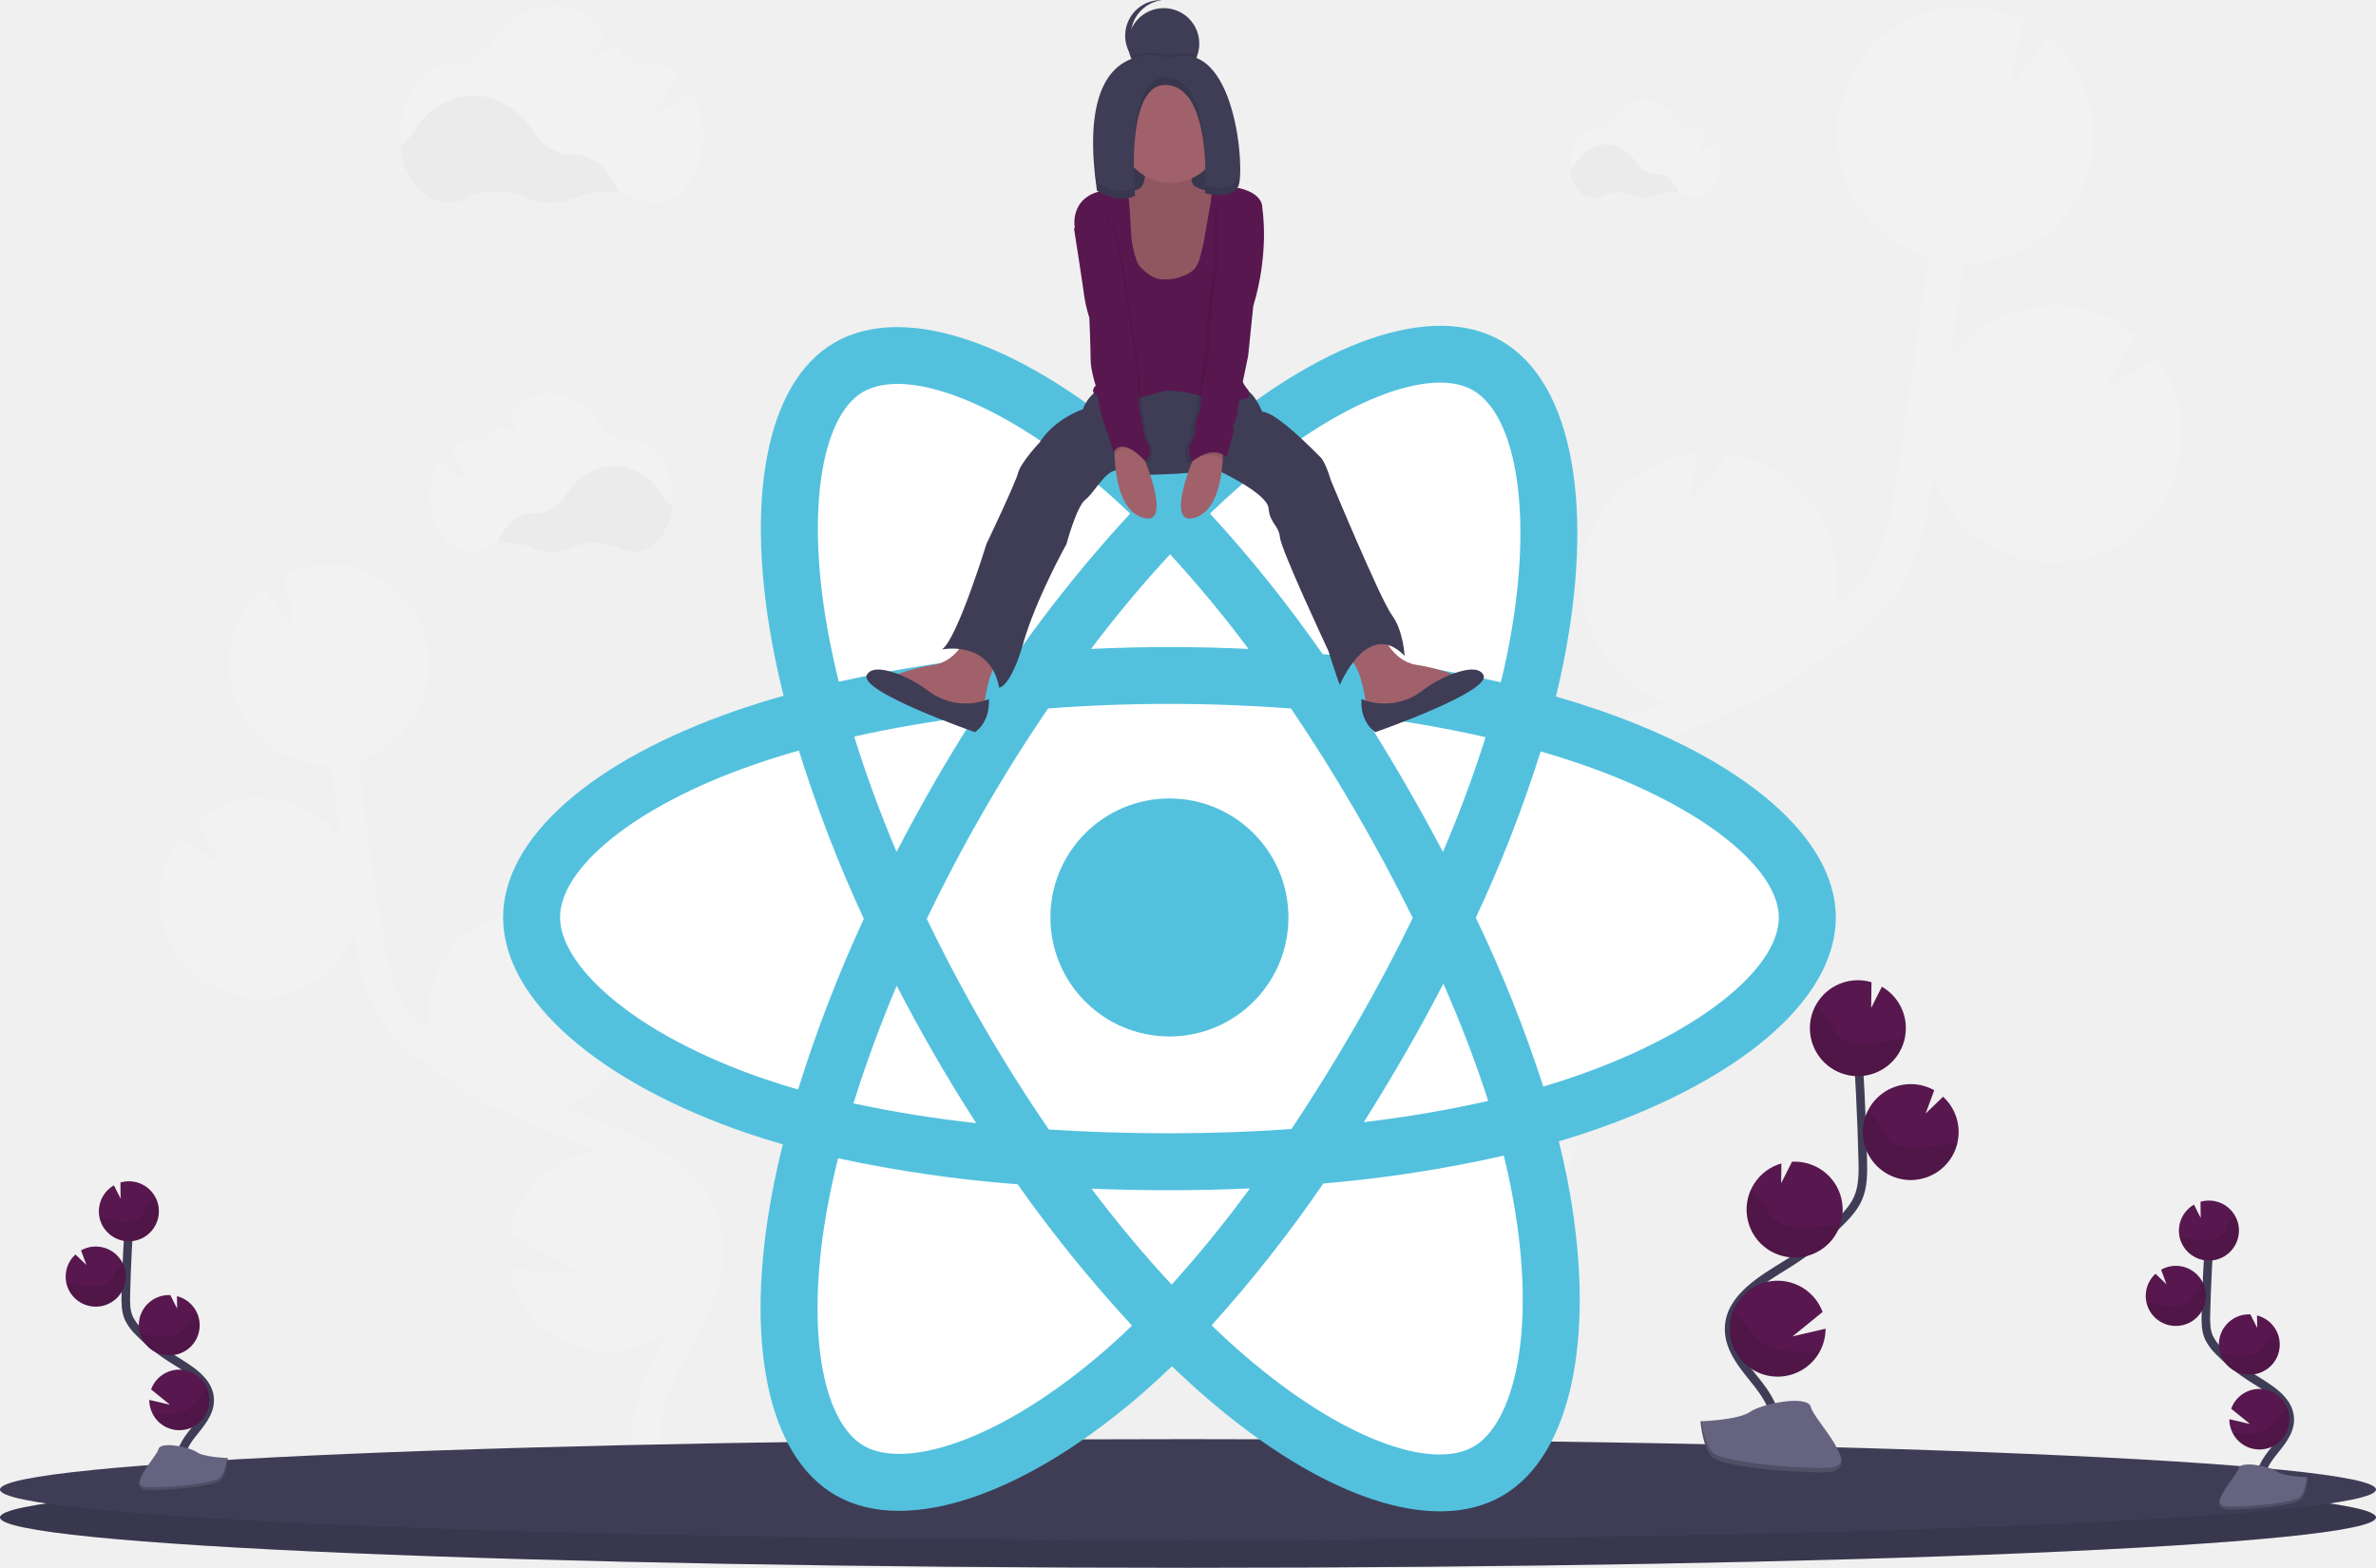
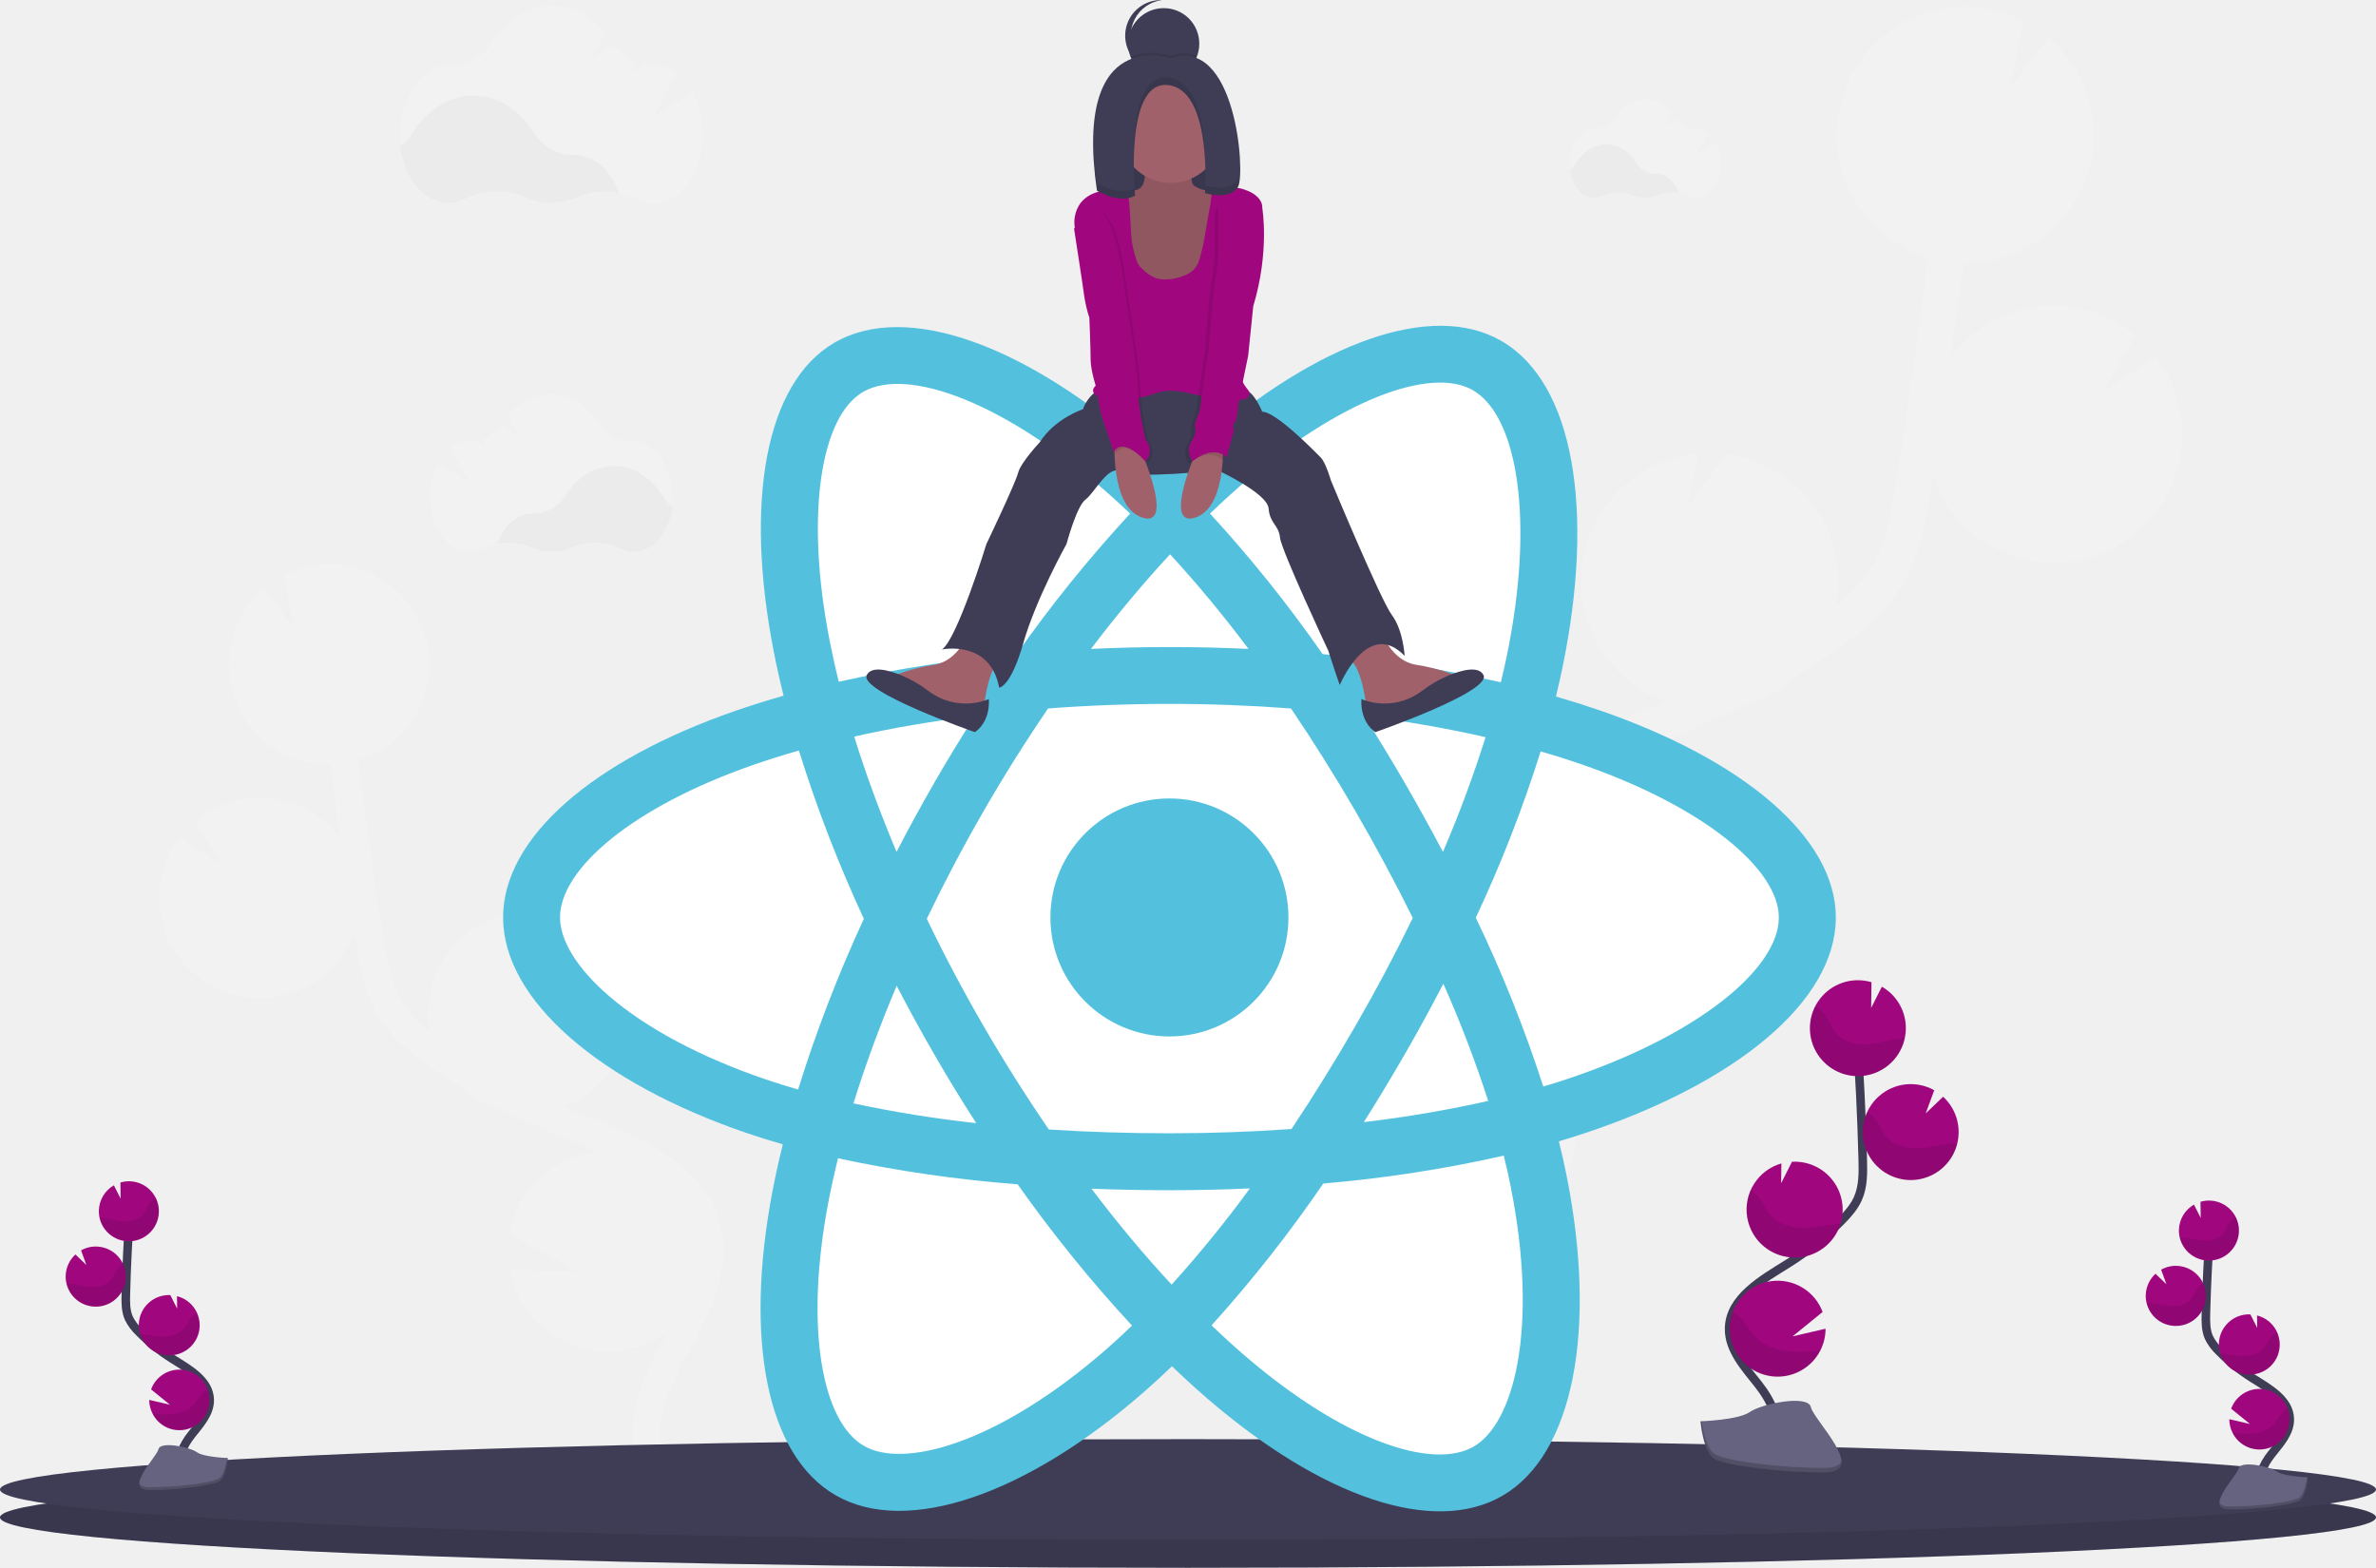
<svg xmlns="http://www.w3.org/2000/svg" id="a75d69e6-d07c-4db3-9c83-72b2470e5561" data-name="Layer 1" width="1108" height="731.18" viewBox="0 0 1108 731.18">
  <path d="M813.68,415.2l6.89-2.7c.66-.26,1.31-.54,2-.81a59.85,59.85,0,0,1,15.28-115.77l-4.8,24.2,18.22-23.92.16,0a59.87,59.87,0,0,1,51.16,67.45c-.15,1.13-.39,2.23-.6,3.34,5.61-4.43,10.87-9.32,14.81-15,8-11.54,10.71-25.76,13.47-43.17,5.47-34.48,10.4-69.34,14.84-104.18a59.83,59.83,0,0,1-42-65.36c.25-1.82.6-3.59,1-5.34.1-.44.2-.88.31-1.31.43-1.69.91-3.35,1.47-5,.09-.27.21-.52.3-.78.5-1.37,1-2.72,1.65-4,.22-.5.44-1,.67-1.47.69-1.43,1.42-2.83,2.22-4.19.27-.45.56-.88.83-1.33.62-1,1.27-2,1.94-2.93.36-.5.71-1,1.08-1.49l.27-.39,0,0a59.81,59.81,0,0,1,74.64-17l-6.24,31.49,18-23.64a59.5,59.5,0,0,1,16.32,68.62h.07c-.17.4-.38.78-.55,1.18-.33.74-.67,1.47-1,2.2-.46.93-1,1.84-1.45,2.74-.38.68-.75,1.36-1.16,2-.59,1-1.23,1.9-1.87,2.83-.38.54-.73,1.1-1.12,1.63-1,1.39-2.12,2.72-3.26,4-.4.45-.83.86-1.25,1.3-.81.86-1.62,1.71-2.48,2.52-.53.5-1.09,1-1.64,1.46-.79.7-1.6,1.38-2.43,2-.59.47-1.19.92-1.79,1.36-.87.63-1.75,1.22-2.64,1.81-.6.39-1.2.78-1.81,1.15-1,.61-2.05,1.17-3.1,1.72-.53.27-1,.57-1.59.83-1.58.77-3.2,1.48-4.85,2.11-.31.12-.64.21-.95.32-1.38.5-2.77,1-4.18,1.35-.61.17-1.23.31-1.85.46-1.15.28-2.31.54-3.48.76q-1,.18-2.07.33c-1.15.17-2.31.3-3.48.4-.69.06-1.37.12-2.07.16-1.26.06-2.53.07-3.8.06a2.08,2.08,0,0,0-.25,0q-2.82,22-5.92,44A59.82,59.82,0,0,1,1042,240.88l-15.68,26.58,25.21-16.59a59.68,59.68,0,0,1,11.5,44.16,58.76,58.76,0,0,1-4.5,15.94,59.83,59.83,0,0,1-111.19-4c-.23,1.48-.45,3-.68,4.46-2.44,15.35-5.47,34.46-16.23,50-7.29,10.56-17.33,18.36-27.09,25.22q-9.52,6.7-19.48,12.77a59.85,59.85,0,0,1-24.53,13.74q-16,8.19-32.69,14.81l-6.95,2.72c-6.25,2.44-12.65,4.94-19,7.6,1,.09,2,.17,3,.3a59.9,59.9,0,0,1,50.86,49.05l-42.31,23.11,42.18-1.89A59.16,59.16,0,0,1,843,534.54a59.87,59.87,0,0,1-82.7,11.74l2.1,3.91c1.4,2.58,2.78,5.15,4.12,7.7,18.33,34.74,19.66,64.74,3.75,84.49l-13-10.45c15.49-19.22,3.2-49.77-5.5-66.27-1.32-2.5-2.68-5-4-7.56C736,536.27,722.65,511.53,728,485.2,736,445.5,779.05,428.7,813.68,415.2Z" transform="translate(-46 -84.41)" fill="#f2f2f2" />
  <path d="M315.6,603.42l-5.38-2.11c-.52-.2-1-.43-1.54-.63a46.75,46.75,0,0,0-11.94-90.42l3.75,18.9-14.22-18.68h-.13a46.76,46.76,0,0,0-40,52.68c.12.89.31,1.74.47,2.61a55.84,55.84,0,0,1-11.56-11.73c-6.23-9-8.37-20.12-10.53-33.71C220.29,493.4,216.45,466.18,213,439a46.72,46.72,0,0,0,32.77-51.05c-.2-1.42-.47-2.8-.79-4.17l-.24-1c-.34-1.32-.71-2.62-1.15-3.88-.07-.21-.16-.41-.24-.61-.39-1.07-.82-2.12-1.28-3.15-.18-.38-.35-.77-.53-1.15-.54-1.11-1.11-2.2-1.73-3.26-.21-.36-.44-.7-.65-1-.49-.78-1-1.55-1.52-2.29-.28-.39-.55-.79-.84-1.17l-.21-.3h0a46.76,46.76,0,0,0-58.29-13.32l4.88,24.6-14.07-18.46a46.48,46.48,0,0,0-12.75,53.59h-.05c.13.31.29.61.43.92.26.58.52,1.15.8,1.72q.54,1.08,1.14,2.13c.29.54.58,1.07.9,1.59.46.75,1,1.48,1.46,2.21.3.42.57.86.88,1.27.8,1.08,1.65,2.12,2.54,3.13.31.35.65.67,1,1,.63.67,1.27,1.33,1.94,2,.41.4.85.77,1.28,1.14q.93.83,1.89,1.59c.46.36.93.71,1.4,1.06.68.49,1.37,1,2.06,1.41.47.31.94.61,1.42.9.79.48,1.6.91,2.42,1.34.42.22.82.45,1.24.66,1.24.6,2.5,1.15,3.79,1.64.24.1.5.16.74.25,1.07.39,2.16.75,3.27,1.06.47.13,1,.24,1.44.35.9.22,1.8.43,2.72.6l1.61.26c.9.13,1.81.23,2.72.31.54.05,1.07.09,1.62.12,1,.05,2,.06,3,.05h.19q2.2,17.22,4.62,34.41a46.71,46.71,0,0,0-67.48-8.14L149.49,488l-19.68-12.95a46.57,46.57,0,0,0-9,34.49A45.8,45.8,0,0,0,124.34,522a46.73,46.73,0,0,0,86.84-3.12c.18,1.15.35,2.32.53,3.48,1.9,12,4.27,26.92,12.67,39.08,5.7,8.24,13.54,14.33,21.16,19.69q7.44,5.24,15.21,10a46.88,46.88,0,0,0,19.16,10.74c8.32,4.26,16.84,8.14,25.54,11.56l5.42,2.13c4.88,1.9,9.88,3.85,14.81,5.93-.78.07-1.57.13-2.36.24A46.77,46.77,0,0,0,283.6,660l33,18-32.94-1.47a46.78,46.78,0,0,0,73.57,29.2c-.55,1-1.09,2-1.64,3.05-1.09,2-2.17,4-3.22,6-14.31,27.13-15.35,50.57-2.92,66l10.13-8.16c-12.1-15-2.5-38.87,4.3-51.76,1-1.95,2.09-3.92,3.16-5.9,9.19-17,19.61-36.37,15.46-56.94C376.29,627.08,342.64,614,315.6,603.42Z" transform="translate(-46 -84.41)" fill="#f2f2f2" />
  <ellipse cx="554" cy="707.68" rx="554" ry="23.5" fill="#3f3d56" />
  <ellipse cx="554" cy="707.68" rx="554" ry="23.5" opacity="0.1" />
  <ellipse cx="554" cy="694.68" rx="554" ry="23.5" fill="#3f3d56" />
  <path d="M131,770.73c-3-5.51.4-12.26,4.28-17.18s8.61-10,8.51-16.29c-.14-9-9.7-14.31-17.33-19.08a84.78,84.78,0,0,1-15.56-12.51,23,23,0,0,1-4.78-6.4c-1.58-3.52-1.53-7.52-1.43-11.38q.5-19.26,1.9-38.48" transform="translate(-46 -84.41)" fill="none" stroke="#3f3d56" stroke-miterlimit="10" stroke-width="4" />
-   <path d="M92.11,648.7a14,14,0,0,1,7-11.49l3.14,6.21-.09-7.52a13.86,13.86,0,0,1,4.62-.56A14,14,0,1,1,92.11,648.7Z" transform="translate(-46 -84.41)" fill="#58184f" />
-   <path d="M117.14,743.7a14,14,0,0,0,26.5-5.76,13.82,13.82,0,0,0-.91-5.69,14,14,0,0,0-26.27.15l8.77,7.13-9.64-2.24A13.89,13.89,0,0,0,117.14,743.7Z" transform="translate(-46 -84.41)" fill="#58184f" />
-   <path d="M124.07,716.45a14,14,0,0,0,4.46-27.54l.07,5.79-3.18-6.29h0a14,14,0,0,0-1.31,28.05Z" transform="translate(-46 -84.41)" fill="#58184f" />
-   <path d="M90,693.78a14,14,0,0,0,1.32-28,13.88,13.88,0,0,0-7.52,1.78l2.48,6.8-5.11-4.9a14,14,0,0,0-4.53,9.69A13.33,13.33,0,0,0,77,683,14,14,0,0,0,90,693.78Z" transform="translate(-46 -84.41)" fill="#58184f" />
+   <path d="M92.11,648.7a14,14,0,0,1,7-11.49l3.14,6.21-.09-7.52a13.86,13.86,0,0,1,4.62-.56A14,14,0,1,1,92.11,648.7Z" transform="translate(-46 -84.41)" fill="#a0077f" />
+   <path d="M117.14,743.7a14,14,0,0,0,26.5-5.76,13.82,13.82,0,0,0-.91-5.69,14,14,0,0,0-26.27.15l8.77,7.13-9.64-2.24A13.89,13.89,0,0,0,117.14,743.7Z" transform="translate(-46 -84.41)" fill="#a0077f" />
+   <path d="M124.07,716.45a14,14,0,0,0,4.46-27.54l.07,5.79-3.18-6.29h0a14,14,0,0,0-1.31,28.05Z" transform="translate(-46 -84.41)" fill="#a0077f" />
+   <path d="M90,693.78a14,14,0,0,0,1.32-28,13.88,13.88,0,0,0-7.52,1.78l2.48,6.8-5.11-4.9a14,14,0,0,0-4.53,9.69A13.33,13.33,0,0,0,77,683,14,14,0,0,0,90,693.78Z" transform="translate(-46 -84.41)" fill="#a0077f" />
  <path d="M94,652.44c3.24.36,6.39,1.37,9.64,1.57s6.82-.58,8.88-3.1c1.11-1.37,1.66-3.09,2.59-4.57a10.08,10.08,0,0,1,3.54-3.33,14,14,0,1,1-26.24,9.32C92.94,652.35,93.47,652.39,94,652.44Z" transform="translate(-46 -84.41)" opacity="0.1" />
  <path d="M90,693.78a14,14,0,0,0,13.35-20,10.4,10.4,0,0,0-2.82,2.83c-1,1.51-1.61,3.25-2.78,4.64-2.19,2.57-5.92,3.41-9.31,3.25s-6.66-1.11-10-1.42c-.47,0-.94-.08-1.41-.09A14,14,0,0,0,90,693.78Z" transform="translate(-46 -84.41)" opacity="0.1" />
  <path d="M124.07,716.45a14,14,0,0,0,13.47-19.76,11.36,11.36,0,0,0-3,2.85c-1.09,1.54-1.77,3.31-3,4.73-2.36,2.64-6.34,3.57-9.93,3.48s-6.82-.93-10.28-1.19A14,14,0,0,0,124.07,716.45Z" transform="translate(-46 -84.41)" opacity="0.1" />
  <path d="M117.14,743.7a14,14,0,0,0,26.5-5.76,13.82,13.82,0,0,0-.91-5.69,14,14,0,0,0-3.08,2.74c-1.34,1.63-2.21,3.47-3.76,5-2.87,2.82-7.5,4-11.62,4.09A62.35,62.35,0,0,1,117.14,743.7Z" transform="translate(-46 -84.41)" opacity="0.1" />
  <path d="M152.19,764.39s-11.08-.34-14.41-2.72-17-5.22-17.87-1.4-16.65,19-4.14,19.06,29.06-2,32.39-4S152.19,764.39,152.19,764.39Z" transform="translate(-46 -84.41)" fill="#656380" />
  <path d="M115.54,778c12.51.1,29.06-2,32.4-4,2.53-1.54,3.54-7.09,3.88-9.65l.37,0s-.7,8.93-4,11-19.89,4.08-32.39,4c-3.61,0-4.86-1.31-4.79-3.22C111.48,777.26,112.86,778,115.54,778Z" transform="translate(-46 -84.41)" opacity="0.2" />
  <path d="M1101,779.73c-3-5.51.4-12.26,4.28-17.18s8.61-10,8.51-16.29c-.14-9-9.7-14.31-17.33-19.08a84.78,84.78,0,0,1-15.56-12.51,23,23,0,0,1-4.78-6.4c-1.58-3.52-1.53-7.52-1.43-11.38q.49-19.26,1.9-38.48" transform="translate(-46 -84.41)" fill="none" stroke="#3f3d56" stroke-miterlimit="10" stroke-width="4" />
-   <path d="M1062.11,657.7a14,14,0,0,1,7-11.49l3.14,6.21-.09-7.52a13.86,13.86,0,0,1,4.62-.56,14,14,0,1,1-14.68,13.36Z" transform="translate(-46 -84.41)" fill="#58184f" />
-   <path d="M1087.14,752.7a14,14,0,0,0,26.5-5.76,13.82,13.82,0,0,0-.91-5.69,14,14,0,0,0-26.27.15l8.77,7.13-9.64-2.24A13.89,13.89,0,0,0,1087.14,752.7Z" transform="translate(-46 -84.41)" fill="#58184f" />
-   <path d="M1094.07,725.45a14,14,0,0,0,4.46-27.54l.07,5.79-3.18-6.29h0a14,14,0,0,0-1.31,28.05Z" transform="translate(-46 -84.41)" fill="#58184f" />
-   <path d="M1060,702.78a14,14,0,0,0,1.32-28,13.88,13.88,0,0,0-7.52,1.78l2.48,6.8-5.11-4.9a14,14,0,0,0-4.53,9.69A13.33,13.33,0,0,0,1047,692,14,14,0,0,0,1060,702.78Z" transform="translate(-46 -84.41)" fill="#58184f" />
+   <path d="M1062.11,657.7a14,14,0,0,1,7-11.49l3.14,6.21-.09-7.52a13.86,13.86,0,0,1,4.62-.56,14,14,0,1,1-14.68,13.36Z" transform="translate(-46 -84.41)" fill="#a0077f" />
+   <path d="M1087.14,752.7a14,14,0,0,0,26.5-5.76,13.82,13.82,0,0,0-.91-5.69,14,14,0,0,0-26.27.15l8.77,7.13-9.64-2.24A13.89,13.89,0,0,0,1087.14,752.7Z" transform="translate(-46 -84.41)" fill="#a0077f" />
+   <path d="M1094.07,725.45a14,14,0,0,0,4.46-27.54l.07,5.79-3.18-6.29h0a14,14,0,0,0-1.31,28.05Z" transform="translate(-46 -84.41)" fill="#a0077f" />
+   <path d="M1060,702.78a14,14,0,0,0,1.32-28,13.88,13.88,0,0,0-7.52,1.78l2.48,6.8-5.11-4.9a14,14,0,0,0-4.53,9.69A13.33,13.33,0,0,0,1047,692,14,14,0,0,0,1060,702.78Z" transform="translate(-46 -84.41)" fill="#a0077f" />
  <path d="M1064,661.44c3.24.36,6.39,1.37,9.64,1.57s6.82-.58,8.88-3.1c1.11-1.37,1.66-3.09,2.59-4.57a10.08,10.08,0,0,1,3.54-3.33,14,14,0,1,1-26.24,9.32C1062.94,661.35,1063.47,661.39,1064,661.44Z" transform="translate(-46 -84.41)" opacity="0.1" />
  <path d="M1060,702.78a14,14,0,0,0,13.35-20,10.4,10.4,0,0,0-2.82,2.83c-1,1.51-1.61,3.25-2.78,4.64-2.19,2.57-5.92,3.41-9.31,3.25s-6.66-1.11-10-1.42c-.47,0-.94-.08-1.41-.09A14,14,0,0,0,1060,702.78Z" transform="translate(-46 -84.41)" opacity="0.1" />
  <path d="M1094.07,725.45a14,14,0,0,0,13.47-19.76,11.36,11.36,0,0,0-3,2.85c-1.09,1.54-1.77,3.31-3,4.73-2.36,2.64-6.34,3.57-9.93,3.48s-6.82-.93-10.28-1.19A14,14,0,0,0,1094.07,725.45Z" transform="translate(-46 -84.41)" opacity="0.1" />
  <path d="M1087.14,752.7a14,14,0,0,0,26.5-5.76,13.82,13.82,0,0,0-.91-5.69,14,14,0,0,0-3.08,2.74c-1.34,1.63-2.21,3.47-3.76,5-2.87,2.82-7.5,4-11.62,4.09A62.35,62.35,0,0,1,1087.14,752.7Z" transform="translate(-46 -84.41)" opacity="0.1" />
  <path d="M1122.19,773.39s-11.08-.34-14.41-2.72-17-5.22-17.87-1.4-16.65,19-4.14,19.06,29.06-2,32.39-4S1122.19,773.39,1122.19,773.39Z" transform="translate(-46 -84.41)" fill="#656380" />
  <path d="M1085.54,787c12.51.1,29.06-2,32.4-4,2.53-1.54,3.54-7.09,3.88-9.65l.37,0s-.7,8.93-4,11-19.89,4.08-32.39,4c-3.61,0-4.86-1.31-4.79-3.22C1081.48,786.26,1082.86,787,1085.54,787Z" transform="translate(-46 -84.41)" opacity="0.2" />
  <path d="M791.57,415.56q-9.92-3.4-20-6.3,1.66-6.79,3.09-13.65c15.14-73.51,5.24-132.73-28.57-152.22-32.42-18.7-85.44.8-139,47.39q-7.92,6.92-15.47,14.2-5.07-4.85-10.3-9.51C525.21,245.64,469,224.65,435.18,244.2c-32.39,18.75-42,74.42-28.35,144.09q2,10.35,4.59,20.58c-7.95,2.26-15.64,4.67-23,7.24C322.63,439,280.61,475,280.61,512.29c0,38.51,45.11,77.14,113.64,100.56q8.34,2.83,16.8,5.26-2.74,11-4.88,22.18c-13,68.46-2.84,122.82,29.46,141.45C469,801,525,781.2,579.52,733.54c4.31-3.77,8.63-7.77,13-11.95q8.18,7.89,16.79,15.32c52.82,45.45,105,63.81,137.26,45.12,33.33-19.29,44.16-77.69,30.1-148.73q-1.6-8.14-3.73-16.61,5.91-1.74,11.56-3.61c71.24-23.6,117.6-61.76,117.6-100.79,0-37.43-43.38-73.62-110.5-96.73Z" transform="translate(-46 -84.41)" fill="#53c1de" />
  <path d="M776.12,587.88c-3.4,1.13-6.88,2.21-10.44,3.27a621.6,621.6,0,0,0-31.47-78.73,623.06,623.06,0,0,0,30.25-77.58c6.35,1.84,12.53,3.78,18.47,5.83,57.51,19.79,92.59,49.06,92.59,71.62,0,24-37.89,55.21-99.4,75.59ZM750.6,638.46c6.22,31.41,7.1,59.81,3,82-3.7,19.95-11.14,33.25-20.34,38.58-19.59,11.33-61.47-3.4-106.64-42.27q-7.77-6.69-15.63-14.25a624.23,624.23,0,0,0,52.09-66.14,620.2,620.2,0,0,0,84.17-13q1.9,7.68,3.37,15ZM492.48,757.1c-19.14,6.76-34.38,6.95-43.59,1.64-19.6-11.31-27.75-55-16.63-113.5q2-10.37,4.53-20.63a625.79,625.79,0,0,0,83.75,12.13,645.09,645.09,0,0,0,53.35,65.9q-5.79,5.61-11.84,10.91c-24.11,21.08-48.28,36-69.57,43.55ZM402.84,587.73c-30.31-10.36-55.33-23.82-72.49-38.5-15.41-13.2-23.19-26.31-23.19-36.94,0-22.63,33.74-51.5,90-71.11q10.6-3.69,21.39-6.73a637.08,637.08,0,0,0,30.29,78.48,646.29,646.29,0,0,0-30.66,79.6Q410.44,590.32,402.84,587.73Zm30.05-204.54c-11.68-59.69-3.93-104.72,15.59-116,20.79-12,66.76,5.12,115.22,48.15,3.1,2.75,6.21,5.63,9.32,8.6a635.89,635.89,0,0,0-52.93,65.52,648.42,648.42,0,0,0-82.93,12.89q-2.39-9.52-4.27-19.15ZM701,449.38q-9.11-15.74-18.89-31.08c19.83,2.51,38.82,5.83,56.66,9.91a565.54,565.54,0,0,1-19.89,53.51q-8.61-16.35-17.88-32.34ZM591.64,342.91a569.3,569.3,0,0,1,36.57,44.14q-36.71-1.73-73.45,0c12.07-15.92,24.44-30.72,36.88-44.13Zm-110,106.65q-9.15,15.87-17.55,32.14c-7.73-18.33-14.34-36.36-19.74-53.77,17.73-4,36.64-7.21,56.34-9.68Q490.77,433.69,481.62,449.56Zm19.61,158.65A564.64,564.64,0,0,1,444,599c5.49-17.71,12.25-36.13,20.15-54.86q8.43,16.29,17.61,32.16Q491.1,592.49,501.23,608.21Zm91.14,75.33C579.79,670,567.24,655,555,638.79q17.85.71,36.36.71,19,0,37.51-.84A563.94,563.94,0,0,1,592.37,683.54ZM719.08,543.19A562.82,562.82,0,0,1,740,597.85a561.35,561.35,0,0,1-58,9.89q9.85-15.63,19.08-31.63,9.38-16.26,18-32.92Zm-41,19.66q-14.12,24.52-29.81,48.1c-18.44,1.32-37.49,2-56.91,2s-38.15-.6-56.27-1.78Q519,587.67,504.7,563t-26.51-50.08q12.27-25.53,26.43-50.1h0q14.14-24.56,30.13-48c18.49-1.4,37.43-2.13,56.59-2.13s38.22.74,56.69,2.14q15.81,23.37,30,47.81t26.79,49.87q-12.45,25.62-26.71,50.3Zm54.77-296.46c20.81,12,28.9,60.4,15.83,123.87q-1.29,6.19-2.8,12.35a635.74,635.74,0,0,0-83.09-13.13,625.16,625.16,0,0,0-52.53-65.56q7-6.74,14.29-13.11c45.88-39.93,88.76-55.69,108.3-44.42Z" transform="translate(-46 -84.41)" fill="#fff" />
  <path d="M591.34,456.79a55.5,55.5,0,1,1-55.5,55.5,55.49,55.49,0,0,1,55.5-55.5" transform="translate(-46 -84.41)" fill="#53c1de" />
  <path d="M605.26,104.81a16.6,16.6,0,1,1-16.6-16.6A16.52,16.52,0,0,1,605.26,104.81Z" transform="translate(-46 -84.41)" fill="#3f3d56" />
  <path d="M575.4,109a16.62,16.62,0,0,1,12.49-24.54,16.6,16.6,0,1,0,1.41,33.07A16.6,16.6,0,0,1,575.4,109Z" transform="translate(-46 -84.41)" fill="#3f3d56" />
  <rect x="521.91" y="43.52" width="44.47" height="69.37" fill="#3f3d56" />
  <rect x="521.91" y="43.52" width="44.47" height="69.37" opacity="0.1" />
  <path d="M497.66,379.61s-4.75,13.05-16,14.83-17.79,4.74-17.79,4.74l26.68,17.19,14.23-1.78s1.78-18.38,7.71-22.53S497.66,379.61,497.66,379.61Z" transform="translate(-46 -84.41)" fill="#a0616a" />
  <path d="M690.34,379.61s4.75,13.05,16,14.83,17.79,4.74,17.79,4.74l-26.68,17.19-14.23-1.78s-1.78-18.38-7.71-22.53S690.34,379.61,690.34,379.61Z" transform="translate(-46 -84.41)" fill="#a0616a" />
  <path d="M560.5,264.59s-7.11,3.56-9.48,10.68c0,0-13,4.15-20.16,15.41,0,0-8.9,9.49-10.08,14.23S506,338.11,506,338.11s-13.64,44.47-20.75,49.21c0,0,22.53-4.74,26.68,17.79,0,0,5.33,0,11.26-20.75s20.16-46.25,20.16-46.25,4.74-17.78,8.89-20.75,10.67-16.6,16.6-13,45.06-.6,45.06-.6S637,314.4,637.58,321.51s4.74,7.71,5.33,13.64,22.53,52.76,22.53,52.76,4.15,13,5.34,16c0,0,13-31.42,30.24-13.63,0,0-.6-11.86-5.93-19s-28.46-62.84-28.46-62.84-2.37-8.3-4.74-10.67-20.76-21.35-27.28-21.35c0,0-3.55-8.89-7.7-10.08Z" transform="translate(-46 -84.41)" fill="#3f3d56" />
  <path d="M507.14,410.44a28.89,28.89,0,0,1-28.22-3.79,56.37,56.37,0,0,0-12.59-7.3c-6.29-2.54-13.81-4.42-16.1-.17-4.15,7.71,50.39,26.68,50.39,26.68S507.74,421.71,507.14,410.44Z" transform="translate(-46 -84.41)" fill="#3f3d56" />
  <path d="M680.86,410.44a28.89,28.89,0,0,0,28.22-3.79,56.37,56.37,0,0,1,12.59-7.3c6.29-2.54,13.81-4.42,16.1-.17,4.15,7.71-50.39,26.68-50.39,26.68S680.26,421.71,680.86,410.44Z" transform="translate(-46 -84.41)" fill="#3f3d56" />
  <path d="M579.88,167.08c-.22,2.06-.9,4.29-2.66,5.38-1.44.9-3.26.83-4.92,1.17a11.46,11.46,0,0,0-7.82,6.77,17.51,17.51,0,0,0-.75,10.55,39.22,39.22,0,0,0,1.52,5.06c1.74,4.92,3.84,9.8,7.09,13.89a59,59,0,0,0,9.3,8.77c2.11,1.72,4.29,3.47,6.89,4.28a21.75,21.75,0,0,0,5.4.72c2.25.1,4.65.17,6.6-.95,3-1.73,3.89-5.55,5.52-8.62,1.38-2.6,3.44-4.81,4.73-7.46a29.49,29.49,0,0,0,2-6.52l2.77-12.3c1-4.47,1.92-9.51-.59-13.34a2.28,2.28,0,0,0-.74-.77,2.79,2.79,0,0,0-1.52-.15,16.44,16.44,0,0,1-9.15-2.09,3.93,3.93,0,0,1-1.15-.9,4.72,4.72,0,0,1-.7-2.12,22.2,22.2,0,0,0-1.28-4.45,3,3,0,0,0-.87-1.34,3.15,3.15,0,0,0-1.41-.47,114.47,114.47,0,0,0-12.93-1.35c-1.42-.07-3.56-.64-4.54.62S580,165.58,579.88,167.08Z" transform="translate(-46 -84.41)" fill="#a0616a" />
  <path d="M579.88,167.08c-.22,2.06-.9,4.29-2.66,5.38-1.44.9-3.26.83-4.92,1.17a11.46,11.46,0,0,0-7.82,6.77,17.51,17.51,0,0,0-.75,10.55,39.22,39.22,0,0,0,1.52,5.06c1.74,4.92,3.84,9.8,7.09,13.89a59,59,0,0,0,9.3,8.77c2.11,1.72,4.29,3.47,6.89,4.28a21.75,21.75,0,0,0,5.4.72c2.25.1,4.65.17,6.6-.95,3-1.73,3.89-5.55,5.52-8.62,1.38-2.6,3.44-4.81,4.73-7.46a29.49,29.49,0,0,0,2-6.52l2.77-12.3c1-4.47,1.92-9.51-.59-13.34a2.28,2.28,0,0,0-.74-.77,2.79,2.79,0,0,0-1.52-.15,16.44,16.44,0,0,1-9.15-2.09,3.93,3.93,0,0,1-1.15-.9,4.72,4.72,0,0,1-.7-2.12,22.2,22.2,0,0,0-1.28-4.45,3,3,0,0,0-.87-1.34,3.15,3.15,0,0,0-1.41-.47,114.47,114.47,0,0,0-12.93-1.35c-1.42-.07-3.56-.64-4.54.62S580,165.58,579.88,167.08Z" transform="translate(-46 -84.41)" opacity="0.1" />
-   <path d="M571.85,174.15a26.93,26.93,0,0,0-7.13-1.12c-5.72-.14-11.84,1.83-15.14,6.5A15.34,15.34,0,0,0,547.29,191a23.57,23.57,0,0,0,5.2,10.66,32,32,0,0,1,4,5.24c1.58,3,1.63,6.59,2.06,10,1,8.12,4.46,15.75,5.83,23.82s.19,17.42-6.18,22.55c-1.07.86-2.37,1.77-2.46,3.14-.14,2.19,2.71,3.12,4.9,3.33,6.55.62,13.27,1.23,19.63-.46,2.63-.7,5.17-1.79,7.85-2.29,6.8-1.27,13.64,1.34,20.45,2.59a90.61,90.61,0,0,0,14.91,1.21,7.94,7.94,0,0,0,3.43-.45,2.75,2.75,0,0,0,1.74-2.74,4.76,4.76,0,0,0-1.18-2c-3.44-4.25-4.49-9.9-5.43-15.29l-3.15-18.11c-1.69-9.68-3.26-20.2,1.32-28.89,3.29-6.25,9.36-10.65,12.83-16.8a9.84,9.84,0,0,0,1.55-6.28c-.52-3.09-3.31-5.3-6.17-6.59A23.21,23.21,0,0,0,611,173c.1,4.33-1,8.71-1.71,13l-1.21,7a88.83,88.83,0,0,1-2.71,12.2,12.85,12.85,0,0,1-2.17,4.42,11.43,11.43,0,0,1-3.83,2.79,22.83,22.83,0,0,1-10.14,2.32,13.54,13.54,0,0,1-4.48-.69,19,19,0,0,1-6.17-4.34,10.11,10.11,0,0,1-1.63-1.77,9.93,9.93,0,0,1-1.11-2.67,55.42,55.42,0,0,1-1.91-7.48c-.3-1.94-.4-3.91-.54-5.87C573,186.12,573,179.72,571.85,174.15Z" transform="translate(-46 -84.41)" fill="#58184f" />
+   <path d="M571.85,174.15a26.93,26.93,0,0,0-7.13-1.12c-5.72-.14-11.84,1.83-15.14,6.5A15.34,15.34,0,0,0,547.29,191a23.57,23.57,0,0,0,5.2,10.66,32,32,0,0,1,4,5.24c1.58,3,1.63,6.59,2.06,10,1,8.12,4.46,15.75,5.83,23.82s.19,17.42-6.18,22.55c-1.07.86-2.37,1.77-2.46,3.14-.14,2.19,2.71,3.12,4.9,3.33,6.55.62,13.27,1.23,19.63-.46,2.63-.7,5.17-1.79,7.85-2.29,6.8-1.27,13.64,1.34,20.45,2.59a90.61,90.61,0,0,0,14.91,1.21,7.94,7.94,0,0,0,3.43-.45,2.75,2.75,0,0,0,1.74-2.74,4.76,4.76,0,0,0-1.18-2c-3.44-4.25-4.49-9.9-5.43-15.29l-3.15-18.11c-1.69-9.68-3.26-20.2,1.32-28.89,3.29-6.25,9.36-10.65,12.83-16.8a9.84,9.84,0,0,0,1.55-6.28c-.52-3.09-3.31-5.3-6.17-6.59A23.21,23.21,0,0,0,611,173c.1,4.33-1,8.71-1.71,13l-1.21,7a88.83,88.83,0,0,1-2.71,12.2,12.85,12.85,0,0,1-2.17,4.42,11.43,11.43,0,0,1-3.83,2.79,22.83,22.83,0,0,1-10.14,2.32,13.54,13.54,0,0,1-4.48-.69,19,19,0,0,1-6.17-4.34,10.11,10.11,0,0,1-1.63-1.77,9.93,9.93,0,0,1-1.11-2.67,55.42,55.42,0,0,1-1.91-7.48c-.3-1.94-.4-3.91-.54-5.87C573,186.12,573,179.72,571.85,174.15Z" transform="translate(-46 -84.41)" fill="#a0077f" />
  <path d="M565.84,288.9s-2.37,31.43,12.45,36.76,1.78-26.09,1.78-26.09l-4.75-9.48Z" transform="translate(-46 -84.41)" fill="#a0616a" />
  <path d="M616.23,288.9s2.37,31.43-12.45,36.76S602,299.57,602,299.57l4.75-9.48Z" transform="translate(-46 -84.41)" fill="#a0616a" />
  <path d="M552.79,184l-4.74,7.71s4.15,26.68,4.74,31.42a62.2,62.2,0,0,0,2.38,10.08s.59,14.23.59,19.57,3,14.23,3,14.23a64.82,64.82,0,0,0,3,14.82c2.37,6.52,4.74,14.23,4.74,14.23s3-8.3,14.82,4.15a7.18,7.18,0,0,0,0-10.08s-3.55-16-3.55-24.31-6.53-48-6.53-48S567,172.7,552.79,184Z" transform="translate(-46 -84.41)" opacity="0.1" />
-   <path d="M551.61,183.37l-4.74,7.71s4.15,26.68,4.74,31.42A61.84,61.84,0,0,0,554,232.58s.59,14.23.59,19.56,3,14.23,3,14.23a64.53,64.53,0,0,0,3,14.82c2.37,6.53,4.75,14.23,4.75,14.23s3-8.3,14.82,4.15a7.18,7.18,0,0,0,0-10.07s-3.56-16-3.56-24.31-6.52-48-6.52-48S565.84,172.1,551.61,183.37Z" transform="translate(-46 -84.41)" fill="#58184f" />
+   <path d="M551.61,183.37l-4.74,7.71s4.15,26.68,4.74,31.42A61.84,61.84,0,0,0,554,232.58s.59,14.23.59,19.56,3,14.23,3,14.23a64.53,64.53,0,0,0,3,14.82c2.37,6.53,4.75,14.23,4.75,14.23s3-8.3,14.82,4.15a7.18,7.18,0,0,0,0-10.07s-3.56-16-3.56-24.31-6.52-48-6.52-48S565.84,172.1,551.61,183.37Z" transform="translate(-46 -84.41)" fill="#a0077f" />
  <path d="M629.87,179.22l3,3.53s3.49,20.18-4.22,45.68l-2.37,23.12s-4.15,19.57-4.74,24.31-.59,5.33-1.78,7.11a2.29,2.29,0,0,0,0,3l-3.56,13s-5.33-6.52-16,1.78c0,0-3-4.74-.6-8.89s2.37-5.93,1.78-7.12,2.37-7.11,2.37-8.3S607.93,248,607.93,248s1.78-26.68,3.56-35.57c1.09-5.47,1.07-17.66.88-26.24-.19-8.94,10.63-13.78,17-7.5C629.52,178.85,629.7,179,629.87,179.22Z" transform="translate(-46 -84.41)" opacity="0.1" />
-   <path d="M631.65,178l3,3.53s3.49,20.19-4.22,45.68l-2.37,23.12s-4.15,19.57-4.74,24.31-.6,5.34-1.78,7.12a2.28,2.28,0,0,0,0,3L618,297.8s-5.33-6.53-16,1.77c0,0-3-4.74-.59-8.89s2.37-5.93,1.78-7.11,2.37-7.12,2.37-8.3,4.15-28.46,4.15-28.46,1.78-26.68,3.56-35.58.59-35.57.59-35.57S623.35,169.14,631.65,178Z" transform="translate(-46 -84.41)" fill="#58184f" />
+   <path d="M631.65,178l3,3.53s3.49,20.19-4.22,45.68l-2.37,23.12s-4.15,19.57-4.74,24.31-.6,5.34-1.78,7.12a2.28,2.28,0,0,0,0,3L618,297.8s-5.33-6.53-16,1.77c0,0-3-4.74-.59-8.89s2.37-5.93,1.78-7.11,2.37-7.12,2.37-8.3,4.15-28.46,4.15-28.46,1.78-26.68,3.56-35.58.59-35.57.59-35.57S623.35,169.14,631.65,178Z" transform="translate(-46 -84.41)" fill="#a0077f" />
  <circle cx="545.92" cy="61.61" r="23.72" fill="#a0616a" />
  <path d="M604.29,110.41a16.6,16.6,0,0,1-31.09.44c9.26-3.73,18.72-.41,18.72-.41C596.65,108.78,600.75,108.93,604.29,110.41Z" transform="translate(-46 -84.41)" opacity="0.1" />
  <path d="M591.92,111.63s-45.65-16-34.38,61.66c0,0,10.08,6.52,17.78,2.37,0,0-5.33-53.95,15.42-51.58s17.19,50.4,17.19,50.4,11.86,3.55,15.42-3S622.16,101,591.92,111.63Z" transform="translate(-46 -84.41)" fill="#3f3d56" />
  <path d="M590.74,120.52c-14.24-1.62-16.2,23.27-16,39.05.17-15.69,2.81-37,16-35.49,14.81,1.69,17.24,26.66,17.41,40.8C608.32,151.9,606.9,122.37,590.74,120.52Z" transform="translate(-46 -84.41)" opacity="0.1" />
  <path d="M557.54,169.73a159.38,159.38,0,0,1-1.77-20.53,152.12,152.12,0,0,0,1.77,24.09s10.08,6.52,17.78,2.37c0,0-.12-1.28-.26-3.43C567.39,176.1,557.54,169.73,557.54,169.73Z" transform="translate(-46 -84.41)" opacity="0.1" />
  <path d="M623.35,168c-3.32,6.08-13.83,3.41-15.25,3-.07,2.2-.17,3.52-.17,3.52s11.86,3.55,15.42-3c.73-1.34,1.11-5.13,1-10.2C624.25,164.57,623.9,167,623.35,168Z" transform="translate(-46 -84.41)" opacity="0.1" />
  <path d="M872.73,757.37c4.74-8.78-.64-19.54-6.82-27.37s-13.73-16-13.57-26c.23-14.35,15.45-22.81,27.62-30.42a134.77,134.77,0,0,0,24.79-19.93c3-3.05,5.87-6.31,7.62-10.21,2.52-5.6,2.45-12,2.29-18.12q-.79-30.71-3-61.34" transform="translate(-46 -84.41)" fill="none" stroke="#3f3d56" stroke-miterlimit="10" stroke-width="4" />
-   <path d="M934.74,562.9a22.31,22.31,0,0,0-11.16-18.32l-5,9.9.15-12a22.37,22.37,0,1,0,16,20.41Z" transform="translate(-46 -84.41)" fill="#58184f" />
-   <path d="M894.86,714.29a22.36,22.36,0,1,1,1.08-18l-14,11.37,15.37-3.57A22.25,22.25,0,0,1,894.86,714.29Z" transform="translate(-46 -84.41)" fill="#58184f" />
-   <path d="M883.81,670.86A22.37,22.37,0,0,1,876.72,627l-.12,9.22,5.06-10h.06a22.37,22.37,0,1,1,2.09,44.69Z" transform="translate(-46 -84.41)" fill="#58184f" />
-   <path d="M938.11,634.73A22.37,22.37,0,1,1,948,592.87l-4,10.83,8.13-7.8a22.37,22.37,0,0,1-14.07,38.83Z" transform="translate(-46 -84.41)" fill="#58184f" />
+   <path d="M934.74,562.9a22.31,22.31,0,0,0-11.16-18.32l-5,9.9.15-12a22.37,22.37,0,1,0,16,20.41Z" transform="translate(-46 -84.41)" fill="#a0077f" />
+   <path d="M894.86,714.29a22.36,22.36,0,1,1,1.08-18l-14,11.37,15.37-3.57A22.25,22.25,0,0,1,894.86,714.29Z" transform="translate(-46 -84.41)" fill="#a0077f" />
+   <path d="M883.81,670.86A22.37,22.37,0,0,1,876.72,627l-.12,9.22,5.06-10h.06a22.37,22.37,0,1,1,2.09,44.69Z" transform="translate(-46 -84.41)" fill="#a0077f" />
+   <path d="M938.11,634.73A22.37,22.37,0,1,1,948,592.87l-4,10.83,8.13-7.8a22.37,22.37,0,0,1-14.07,38.83Z" transform="translate(-46 -84.41)" fill="#a0077f" />
  <path d="M931.74,568.86c-5.17.57-10.19,2.18-15.37,2.5s-10.87-.92-14.14-5c-1.77-2.17-2.65-4.91-4.14-7.28a16,16,0,0,0-5.63-5.3,22.37,22.37,0,1,0,41.81,14.84C933.42,568.71,932.58,568.77,931.74,568.86Z" transform="translate(-46 -84.41)" opacity="0.1" />
  <path d="M938.11,634.73a22.39,22.39,0,0,1-21.28-31.91,16.37,16.37,0,0,1,4.5,4.51c1.59,2.4,2.56,5.18,4.43,7.39,3.48,4.09,9.44,5.43,14.84,5.19s10.6-1.78,16-2.28c.75-.06,1.5-.11,2.26-.13A22.37,22.37,0,0,1,938.11,634.73Z" transform="translate(-46 -84.41)" opacity="0.1" />
  <path d="M883.81,670.86a22.37,22.37,0,0,1-21.46-31.49,17.83,17.83,0,0,1,4.73,4.55c1.74,2.45,2.82,5.27,4.86,7.54,3.77,4.2,10.11,5.68,15.83,5.54,5.54-.12,10.87-1.48,16.38-1.9A22.36,22.36,0,0,1,883.81,670.86Z" transform="translate(-46 -84.41)" opacity="0.1" />
  <path d="M894.86,714.29A22.37,22.37,0,0,1,854.08,696a22.27,22.27,0,0,1,4.91,4.38c2.13,2.59,3.53,5.53,6,7.94,4.57,4.49,11.95,6.34,18.52,6.51A97.1,97.1,0,0,0,894.86,714.29Z" transform="translate(-46 -84.41)" opacity="0.1" />
  <path d="M839,747.26s17.65-.54,23-4.33,27.16-8.31,28.48-2.24,26.53,30.22,6.6,30.38-46.31-3.1-51.62-6.34S839,747.26,839,747.26Z" transform="translate(-46 -84.41)" fill="#656380" />
  <path d="M897.4,769c-19.93.16-46.31-3.11-51.62-6.34-4-2.47-5.65-11.3-6.19-15.38l-.59,0s1.12,14.24,6.43,17.47,31.69,6.5,51.62,6.34c5.75,0,7.74-2.09,7.63-5.12C903.88,767.78,901.69,768.92,897.4,769Z" transform="translate(-46 -84.41)" opacity="0.2" />
  <path d="M369,127.27l-18.25,11.57,11.08-20.15a18,18,0,0,0-11-3.94h-.3a21.58,21.58,0,0,1-3.78-.28l-6.19,3.92,2.65-4.82a22.06,22.06,0,0,1-10.82-8.21l-11.07,7,7-12.72c-6.48-7.77-15.2-12.54-24.81-12.54-11.51,0-21.76,6.85-28.38,17.52a21.24,21.24,0,0,1-18.76,10.12l-.62,0c-12.71,0-23,14.41-23,32.19s10.3,32.18,23,32.18a17.2,17.2,0,0,0,8-2c8.29-4.31,19.17-4.39,27.85-.54a29,29,0,0,0,23.68.05c8.62-3.77,19.37-3.69,27.61.54a17.23,17.23,0,0,0,7.93,2c12.71,0,23-14.41,23-32.18A40.86,40.86,0,0,0,369,127.27Z" transform="translate(-46 -84.41)" fill="#f2f2f2" />
  <path d="M334.59,174.36a34,34,0,0,0-19.72,2.14,29,29,0,0,1-23.67-.05c-8.69-3.85-19.57-3.77-27.86.54a17.2,17.2,0,0,1-8,2c-11.29,0-20.68-11.38-22.64-26.38a21.58,21.58,0,0,0,5.64-6.08C245,135.87,255.21,129,266.72,129s21.64,6.77,28.26,17.32a21.79,21.79,0,0,0,18.76,10.31H314C323,156.64,330.8,163.85,334.59,174.36Z" transform="translate(-46 -84.41)" opacity="0.03" />
  <path d="M846.07,150.83,837,156.6l5.53-10a9,9,0,0,0-5.51-2h-.14a10.79,10.79,0,0,1-1.89-.14l-3.09,2L833.2,144a11,11,0,0,1-5.4-4.09l-5.52,3.5,3.49-6.34a16.17,16.17,0,0,0-12.37-6.26c-5.75,0-10.86,3.42-14.16,8.74a10.57,10.57,0,0,1-9.36,5h-.31c-6.34,0-11.48,7.19-11.48,16s5.14,16.05,11.48,16.05a8.62,8.62,0,0,0,4-1,16.56,16.56,0,0,1,13.89-.27,14.52,14.52,0,0,0,11.81,0,16.58,16.58,0,0,1,13.77.27,8.61,8.61,0,0,0,4,1c6.34,0,11.48-7.18,11.48-16.05A20.28,20.28,0,0,0,846.07,150.83Z" transform="translate(-46 -84.41)" fill="#f2f2f2" />
  <path d="M828.92,174.32a17,17,0,0,0-9.83,1.07,14.52,14.52,0,0,1-11.81,0,16.58,16.58,0,0,0-13.9.27,8.55,8.55,0,0,1-4,1c-5.64,0-10.32-5.67-11.3-13.15a10.93,10.93,0,0,0,2.82-3c3.3-5.32,8.42-8.73,14.16-8.73s10.79,3.37,14.09,8.63a10.85,10.85,0,0,0,9.36,5.14h.15C823.15,165.48,827,169.08,828.92,174.32Z" transform="translate(-46 -84.41)" opacity="0.03" />
  <path d="M250.34,300.27,265,309.55l-8.88-16.15a14.48,14.48,0,0,1,8.85-3.15h.23a17.08,17.08,0,0,0,3-.22l4.95,3.14L271,289.31a17.78,17.78,0,0,0,8.67-6.58l8.87,5.62L283,278.16c5.19-6.22,12.18-10,19.87-10,9.23,0,17.44,5.48,22.75,14a17,17,0,0,0,15,8.11h.5c10.18,0,18.43,11.54,18.43,25.78s-8.25,25.79-18.43,25.79a13.86,13.86,0,0,1-6.43-1.61,26.59,26.59,0,0,0-22.31-.43,23.28,23.28,0,0,1-19,0,26.64,26.64,0,0,0-22.12.43,13.9,13.9,0,0,1-6.35,1.57c-10.19,0-18.44-11.54-18.44-25.79A32.78,32.78,0,0,1,250.34,300.27Z" transform="translate(-46 -84.41)" fill="#f2f2f2" />
  <path d="M277.89,338a27.36,27.36,0,0,1,15.8,1.72,23.28,23.28,0,0,0,19,0,26.61,26.61,0,0,1,22.32.43,13.82,13.82,0,0,0,6.42,1.61c9.05,0,16.57-9.11,18.14-21.13a17.44,17.44,0,0,1-4.52-4.88c-5.31-8.54-13.52-14-22.75-14s-17.33,5.42-22.64,13.88a17.44,17.44,0,0,1-15,8.25h-.23C287.17,323.81,280.93,329.59,277.89,338Z" transform="translate(-46 -84.41)" opacity="0.03" />
</svg>
